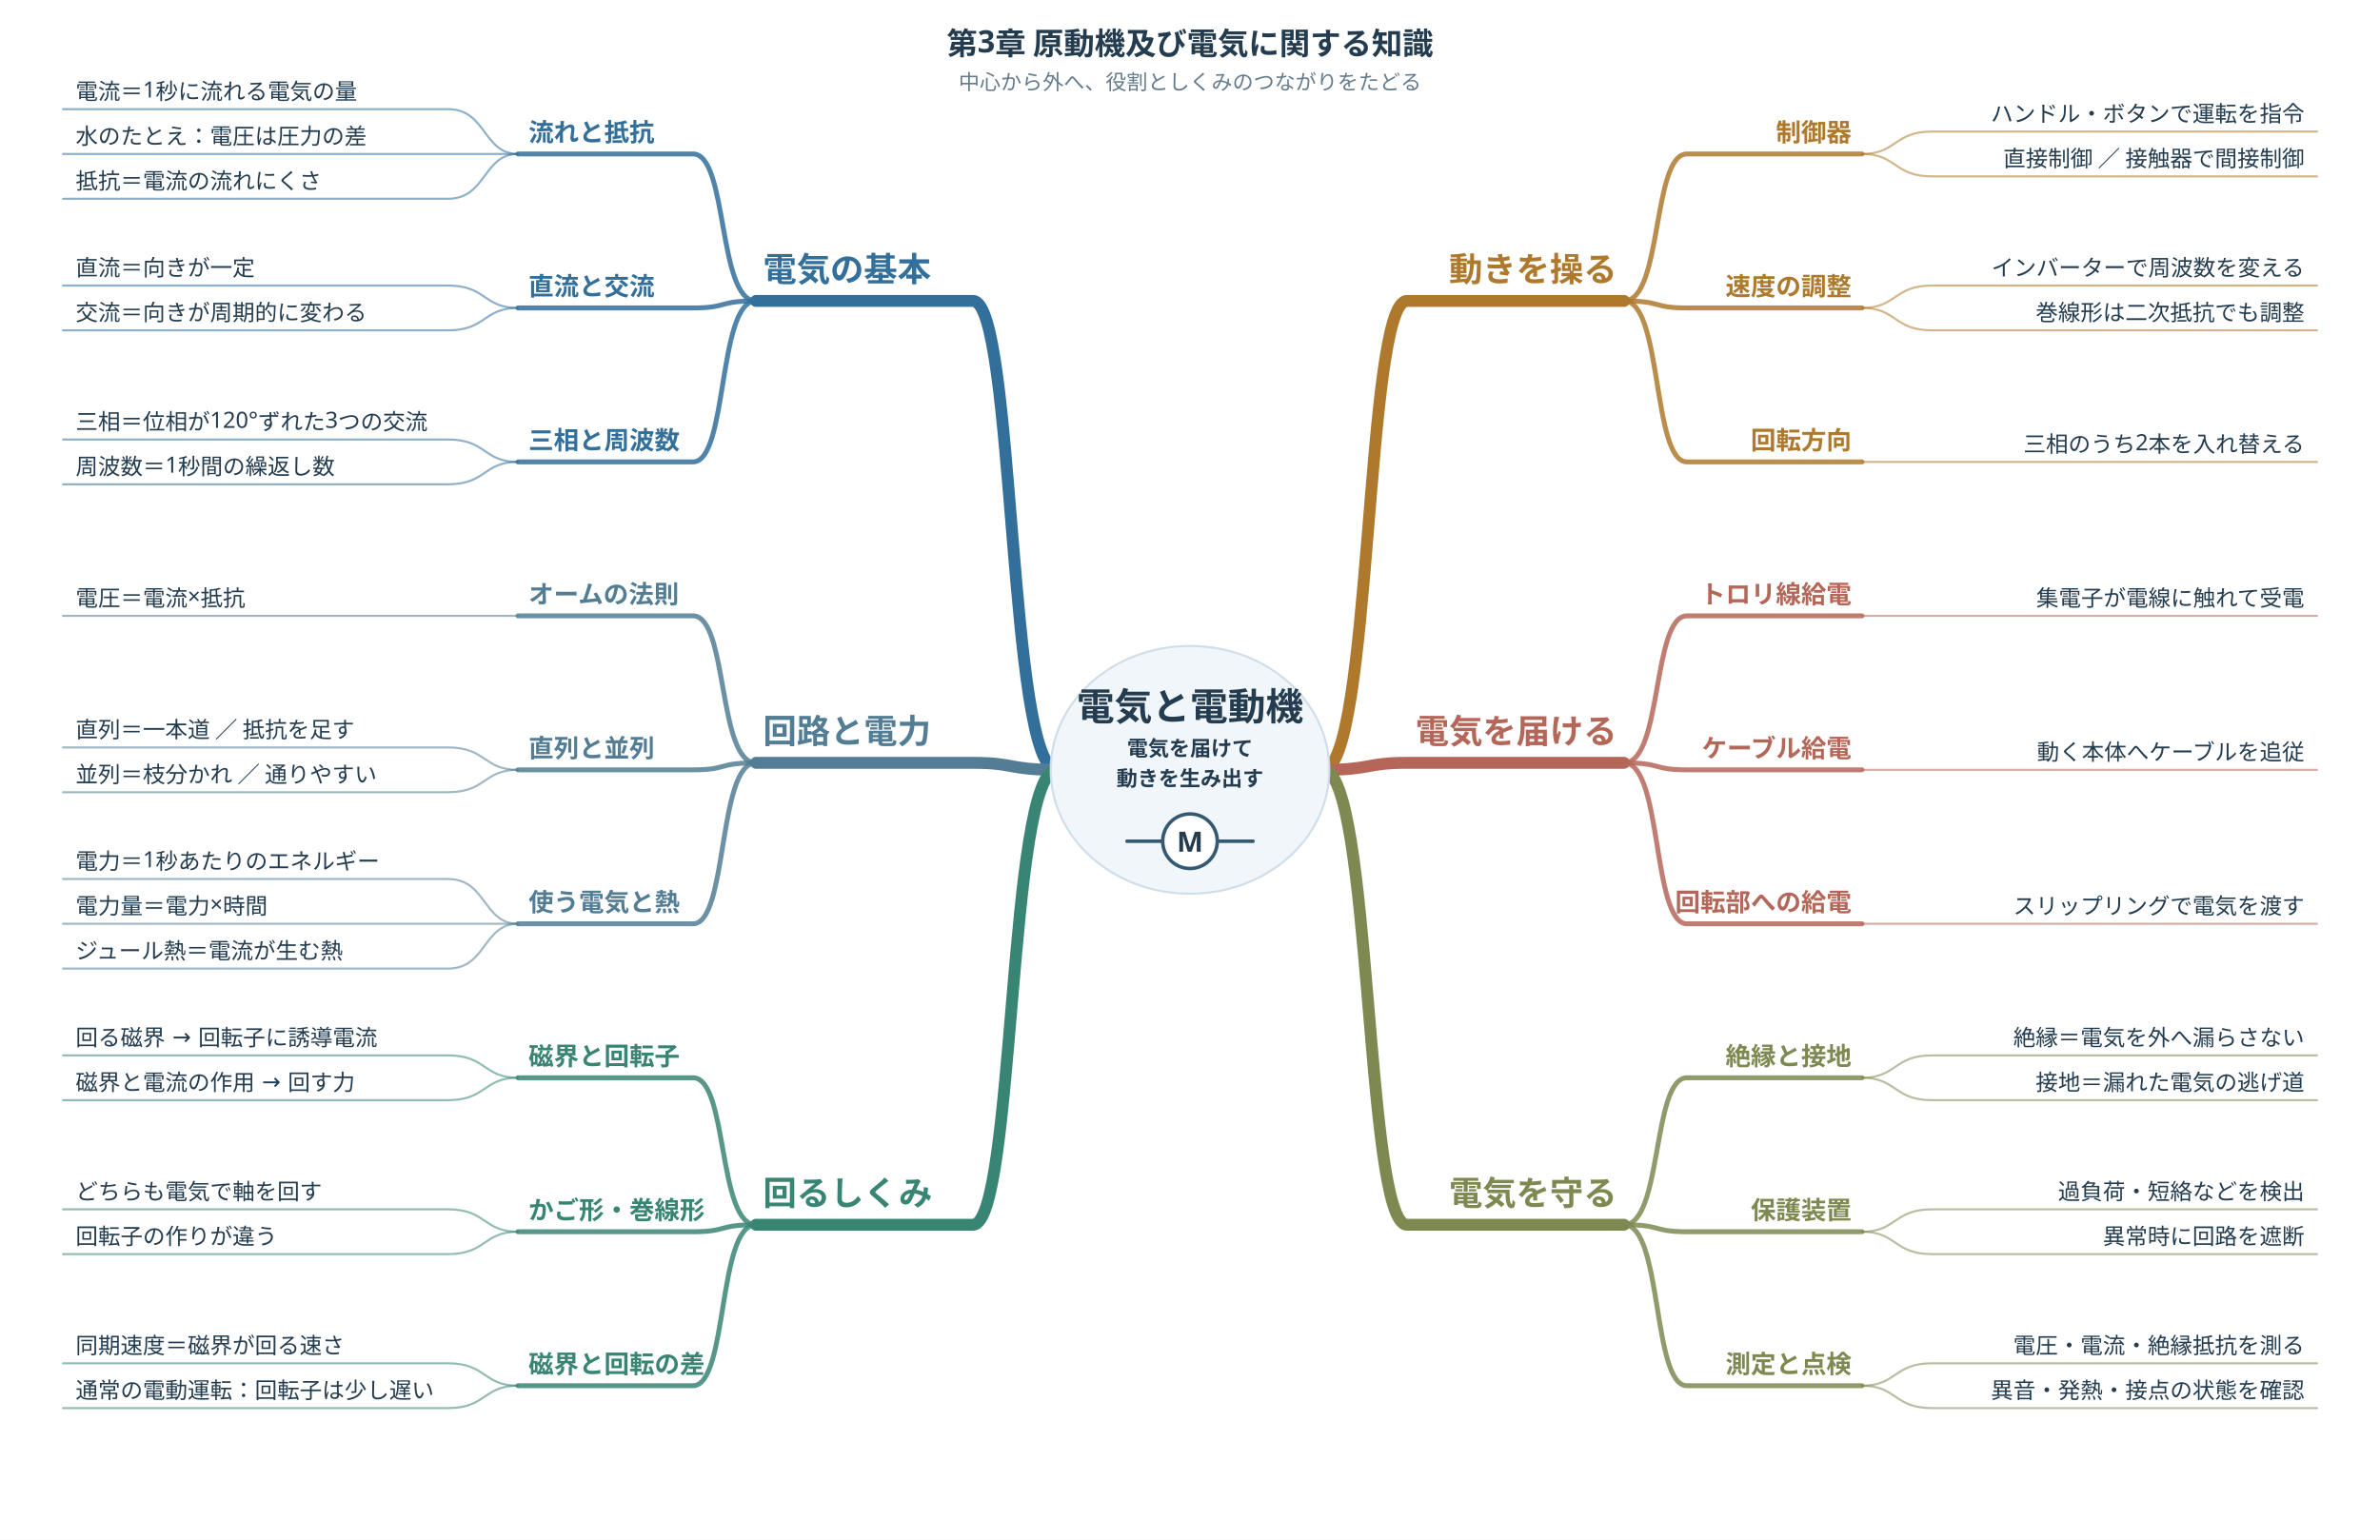
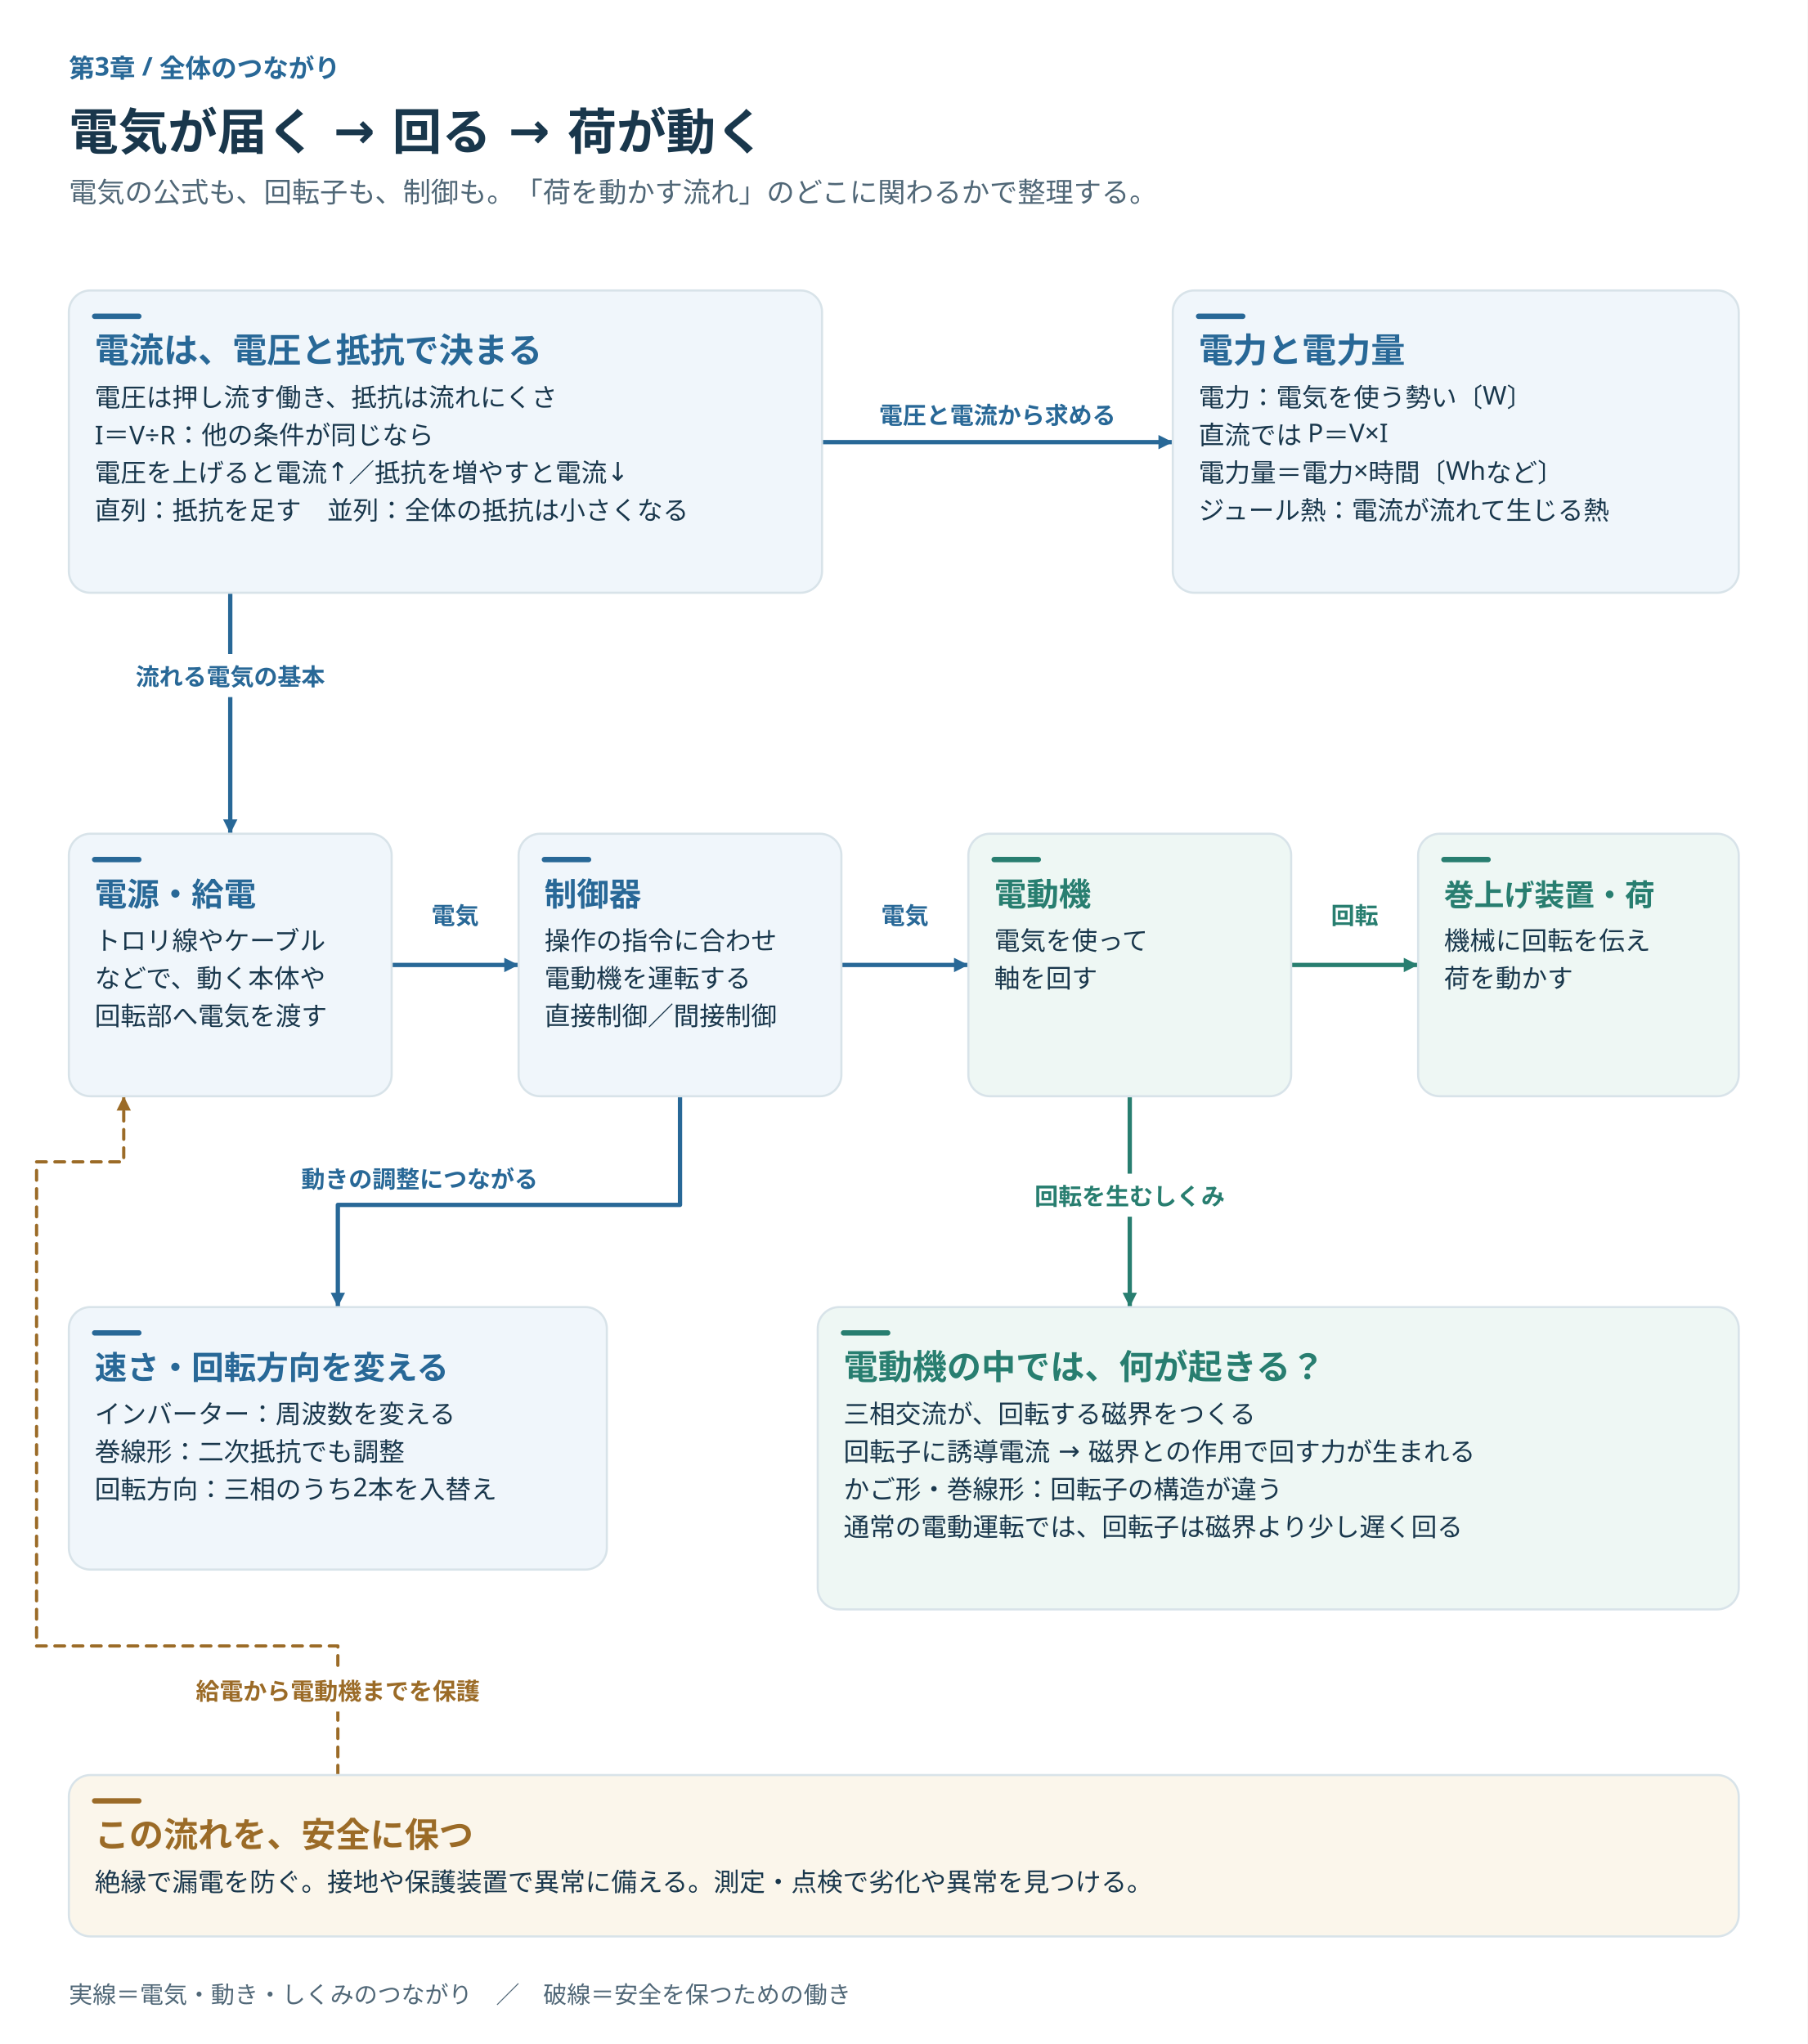
- <svg xmlns="http://www.w3.org/2000/svg" width="3400" height="2200" viewBox="0 0 3400 2200" role="img" aria-labelledby="title desc">
-   <rect width="3400" height="2200" fill="white" />
-   <g font-family="Meiryo, sans-serif" fill="#233C50" stroke-linecap="round" stroke-linejoin="round">
-     <text x="1700" y="78" text-anchor="middle" font-size="44" font-weight="700" fill="#233C50">第3章  原動機及び電気に関する知識</text>
-     <text x="1700" y="128" text-anchor="middle" font-size="30" font-weight="500" fill="#647B8C">中心から外へ、役割としくみのつながりをたどる</text>
-     <path d="M 1510 1100 C 1440 1100 1450 430 1390 430 L 1080 430" fill="none" stroke="#326F9B" stroke-width="17" opacity="1" />
-     <text x="1090" y="402" text-anchor="start" font-size="48" font-weight="700" fill="#326F9B">電気の基本</text>
-     <path d="M 1080 430 C 1025 430 1040 220 990 220 L 740 220" fill="none" stroke="#326F9B" stroke-width="7" opacity="0.85" />
-     <text x="755" y="202" text-anchor="start" font-size="36" font-weight="700" fill="#326F9B">流れと抵抗</text>
-     <path d="M 740 220 C 690 220 695 156.0 640 156.0 L 90 156.0" fill="none" stroke="#326F9B" stroke-width="3" opacity="0.55" />
-     <text x="108" y="142.0" text-anchor="start" font-size="32" font-weight="500" fill="#233C50">電流＝1秒に流れる電気の量</text>
-     <path d="M 740 220 C 690 220 695 220.0 640 220.0 L 90 220.0" fill="none" stroke="#326F9B" stroke-width="3" opacity="0.55" />
-     <text x="108" y="206.0" text-anchor="start" font-size="32" font-weight="500" fill="#233C50">水のたとえ：電圧は圧力の差</text>
-     <path d="M 740 220 C 690 220 695 284.0 640 284.0 L 90 284.0" fill="none" stroke="#326F9B" stroke-width="3" opacity="0.55" />
-     <text x="108" y="270.0" text-anchor="start" font-size="32" font-weight="500" fill="#233C50">抵抗＝電流の流れにくさ</text>
-     <path d="M 1080 430 C 1025 430 1040 440 990 440 L 740 440" fill="none" stroke="#326F9B" stroke-width="7" opacity="0.85" />
-     <text x="755" y="422" text-anchor="start" font-size="36" font-weight="700" fill="#326F9B">直流と交流</text>
-     <path d="M 740 440 C 690 440 695 408.0 640 408.0 L 90 408.0" fill="none" stroke="#326F9B" stroke-width="3" opacity="0.55" />
-     <text x="108" y="394.0" text-anchor="start" font-size="32" font-weight="500" fill="#233C50">直流＝向きが一定</text>
-     <path d="M 740 440 C 690 440 695 472.0 640 472.0 L 90 472.0" fill="none" stroke="#326F9B" stroke-width="3" opacity="0.55" />
-     <text x="108" y="458.0" text-anchor="start" font-size="32" font-weight="500" fill="#233C50">交流＝向きが周期的に変わる</text>
-     <path d="M 1080 430 C 1025 430 1040 660 990 660 L 740 660" fill="none" stroke="#326F9B" stroke-width="7" opacity="0.85" />
-     <text x="755" y="642" text-anchor="start" font-size="36" font-weight="700" fill="#326F9B">三相と周波数</text>
-     <path d="M 740 660 C 690 660 695 628.0 640 628.0 L 90 628.0" fill="none" stroke="#326F9B" stroke-width="3" opacity="0.55" />
-     <text x="108" y="614.0" text-anchor="start" font-size="32" font-weight="500" fill="#233C50">三相＝位相が120°ずれた3つの交流</text>
-     <path d="M 740 660 C 690 660 695 692.0 640 692.0 L 90 692.0" fill="none" stroke="#326F9B" stroke-width="3" opacity="0.55" />
-     <text x="108" y="678.0" text-anchor="start" font-size="32" font-weight="500" fill="#233C50">周波数＝1秒間の繰返し数</text>
-     <path d="M 1510 1100 C 1440 1100 1450 1090 1390 1090 L 1080 1090" fill="none" stroke="#527D94" stroke-width="17" opacity="1" />
-     <text x="1090" y="1062" text-anchor="start" font-size="48" font-weight="700" fill="#527D94">回路と電力</text>
-     <path d="M 1080 1090 C 1025 1090 1040 880 990 880 L 740 880" fill="none" stroke="#527D94" stroke-width="7" opacity="0.85" />
-     <text x="755" y="862" text-anchor="start" font-size="36" font-weight="700" fill="#527D94">オームの法則</text>
-     <path d="M 740 880 C 690 880 695 880.0 640 880.0 L 90 880.0" fill="none" stroke="#527D94" stroke-width="3" opacity="0.55" />
-     <text x="108" y="866.0" text-anchor="start" font-size="32" font-weight="500" fill="#233C50">電圧＝電流×抵抗</text>
-     <path d="M 1080 1090 C 1025 1090 1040 1100 990 1100 L 740 1100" fill="none" stroke="#527D94" stroke-width="7" opacity="0.85" />
-     <text x="755" y="1082" text-anchor="start" font-size="36" font-weight="700" fill="#527D94">直列と並列</text>
-     <path d="M 740 1100 C 690 1100 695 1068.0 640 1068.0 L 90 1068.0" fill="none" stroke="#527D94" stroke-width="3" opacity="0.55" />
-     <text x="108" y="1054.0" text-anchor="start" font-size="32" font-weight="500" fill="#233C50">直列＝一本道 ／ 抵抗を足す</text>
-     <path d="M 740 1100 C 690 1100 695 1132.0 640 1132.0 L 90 1132.0" fill="none" stroke="#527D94" stroke-width="3" opacity="0.55" />
-     <text x="108" y="1118.0" text-anchor="start" font-size="32" font-weight="500" fill="#233C50">並列＝枝分かれ ／ 通りやすい</text>
-     <path d="M 1080 1090 C 1025 1090 1040 1320 990 1320 L 740 1320" fill="none" stroke="#527D94" stroke-width="7" opacity="0.85" />
-     <text x="755" y="1302" text-anchor="start" font-size="36" font-weight="700" fill="#527D94">使う電気と熱</text>
-     <path d="M 740 1320 C 690 1320 695 1256.0 640 1256.0 L 90 1256.0" fill="none" stroke="#527D94" stroke-width="3" opacity="0.55" />
-     <text x="108" y="1242.0" text-anchor="start" font-size="32" font-weight="500" fill="#233C50">電力＝1秒あたりのエネルギー</text>
-     <path d="M 740 1320 C 690 1320 695 1320.0 640 1320.0 L 90 1320.0" fill="none" stroke="#527D94" stroke-width="3" opacity="0.55" />
-     <text x="108" y="1306.0" text-anchor="start" font-size="32" font-weight="500" fill="#233C50">電力量＝電力×時間</text>
-     <path d="M 740 1320 C 690 1320 695 1384.0 640 1384.0 L 90 1384.0" fill="none" stroke="#527D94" stroke-width="3" opacity="0.55" />
-     <text x="108" y="1370.0" text-anchor="start" font-size="32" font-weight="500" fill="#233C50">ジュール熱＝電流が生む熱</text>
-     <path d="M 1510 1100 C 1440 1100 1450 1750 1390 1750 L 1080 1750" fill="none" stroke="#398574" stroke-width="17" opacity="1" />
-     <text x="1090" y="1722" text-anchor="start" font-size="48" font-weight="700" fill="#398574">回るしくみ</text>
-     <path d="M 1080 1750 C 1025 1750 1040 1540 990 1540 L 740 1540" fill="none" stroke="#398574" stroke-width="7" opacity="0.85" />
-     <text x="755" y="1522" text-anchor="start" font-size="36" font-weight="700" fill="#398574">磁界と回転子</text>
-     <path d="M 740 1540 C 690 1540 695 1508.0 640 1508.0 L 90 1508.0" fill="none" stroke="#398574" stroke-width="3" opacity="0.55" />
-     <text x="108" y="1494.0" text-anchor="start" font-size="32" font-weight="500" fill="#233C50">回る磁界 → 回転子に誘導電流</text>
-     <path d="M 740 1540 C 690 1540 695 1572.0 640 1572.0 L 90 1572.0" fill="none" stroke="#398574" stroke-width="3" opacity="0.55" />
-     <text x="108" y="1558.0" text-anchor="start" font-size="32" font-weight="500" fill="#233C50">磁界と電流の作用 → 回す力</text>
-     <path d="M 1080 1750 C 1025 1750 1040 1760 990 1760 L 740 1760" fill="none" stroke="#398574" stroke-width="7" opacity="0.85" />
-     <text x="755" y="1742" text-anchor="start" font-size="36" font-weight="700" fill="#398574">かご形・巻線形</text>
-     <path d="M 740 1760 C 690 1760 695 1728.0 640 1728.0 L 90 1728.0" fill="none" stroke="#398574" stroke-width="3" opacity="0.55" />
-     <text x="108" y="1714.0" text-anchor="start" font-size="32" font-weight="500" fill="#233C50">どちらも電気で軸を回す</text>
-     <path d="M 740 1760 C 690 1760 695 1792.0 640 1792.0 L 90 1792.0" fill="none" stroke="#398574" stroke-width="3" opacity="0.55" />
-     <text x="108" y="1778.0" text-anchor="start" font-size="32" font-weight="500" fill="#233C50">回転子の作りが違う</text>
-     <path d="M 1080 1750 C 1025 1750 1040 1980 990 1980 L 740 1980" fill="none" stroke="#398574" stroke-width="7" opacity="0.85" />
-     <text x="755" y="1962" text-anchor="start" font-size="36" font-weight="700" fill="#398574">磁界と回転の差</text>
-     <path d="M 740 1980 C 690 1980 695 1948.0 640 1948.0 L 90 1948.0" fill="none" stroke="#398574" stroke-width="3" opacity="0.55" />
-     <text x="108" y="1934.0" text-anchor="start" font-size="32" font-weight="500" fill="#233C50">同期速度＝磁界が回る速さ</text>
-     <path d="M 740 1980 C 690 1980 695 2012.0 640 2012.0 L 90 2012.0" fill="none" stroke="#398574" stroke-width="3" opacity="0.55" />
-     <text x="108" y="1998.0" text-anchor="start" font-size="32" font-weight="500" fill="#233C50">通常の電動運転：回転子は少し遅い</text>
-     <path d="M 1890 1100 C 1960 1100 1950 430 2010 430 L 2320 430" fill="none" stroke="#AF792D" stroke-width="17" opacity="1" />
-     <text x="2310" y="402" text-anchor="end" font-size="48" font-weight="700" fill="#AF792D">動きを操る</text>
-     <path d="M 2320 430 C 2375 430 2360 220 2410 220 L 2660 220" fill="none" stroke="#AF792D" stroke-width="7" opacity="0.85" />
-     <text x="2645" y="202" text-anchor="end" font-size="36" font-weight="700" fill="#AF792D">制御器</text>
-     <path d="M 2660 220 C 2710 220 2705 188.0 2760 188.0 L 3310 188.0" fill="none" stroke="#AF792D" stroke-width="3" opacity="0.55" />
-     <text x="3292" y="174.0" text-anchor="end" font-size="32" font-weight="500" fill="#233C50">ハンドル・ボタンで運転を指令</text>
-     <path d="M 2660 220 C 2710 220 2705 252.0 2760 252.0 L 3310 252.0" fill="none" stroke="#AF792D" stroke-width="3" opacity="0.55" />
-     <text x="3292" y="238.0" text-anchor="end" font-size="32" font-weight="500" fill="#233C50">直接制御 ／ 接触器で間接制御</text>
-     <path d="M 2320 430 C 2375 430 2360 440 2410 440 L 2660 440" fill="none" stroke="#AF792D" stroke-width="7" opacity="0.85" />
-     <text x="2645" y="422" text-anchor="end" font-size="36" font-weight="700" fill="#AF792D">速度の調整</text>
-     <path d="M 2660 440 C 2710 440 2705 408.0 2760 408.0 L 3310 408.0" fill="none" stroke="#AF792D" stroke-width="3" opacity="0.55" />
-     <text x="3292" y="394.0" text-anchor="end" font-size="32" font-weight="500" fill="#233C50">インバーターで周波数を変える</text>
-     <path d="M 2660 440 C 2710 440 2705 472.0 2760 472.0 L 3310 472.0" fill="none" stroke="#AF792D" stroke-width="3" opacity="0.55" />
-     <text x="3292" y="458.0" text-anchor="end" font-size="32" font-weight="500" fill="#233C50">巻線形は二次抵抗でも調整</text>
-     <path d="M 2320 430 C 2375 430 2360 660 2410 660 L 2660 660" fill="none" stroke="#AF792D" stroke-width="7" opacity="0.85" />
-     <text x="2645" y="642" text-anchor="end" font-size="36" font-weight="700" fill="#AF792D">回転方向</text>
-     <path d="M 2660 660 C 2710 660 2705 660.0 2760 660.0 L 3310 660.0" fill="none" stroke="#AF792D" stroke-width="3" opacity="0.55" />
-     <text x="3292" y="646.0" text-anchor="end" font-size="32" font-weight="500" fill="#233C50">三相のうち2本を入れ替える</text>
-     <path d="M 1890 1100 C 1960 1100 1950 1090 2010 1090 L 2320 1090" fill="none" stroke="#B46758" stroke-width="17" opacity="1" />
-     <text x="2310" y="1062" text-anchor="end" font-size="48" font-weight="700" fill="#B46758">電気を届ける</text>
-     <path d="M 2320 1090 C 2375 1090 2360 880 2410 880 L 2660 880" fill="none" stroke="#B46758" stroke-width="7" opacity="0.85" />
-     <text x="2645" y="862" text-anchor="end" font-size="36" font-weight="700" fill="#B46758">トロリ線給電</text>
-     <path d="M 2660 880 C 2710 880 2705 880.0 2760 880.0 L 3310 880.0" fill="none" stroke="#B46758" stroke-width="3" opacity="0.55" />
-     <text x="3292" y="866.0" text-anchor="end" font-size="32" font-weight="500" fill="#233C50">集電子が電線に触れて受電</text>
-     <path d="M 2320 1090 C 2375 1090 2360 1100 2410 1100 L 2660 1100" fill="none" stroke="#B46758" stroke-width="7" opacity="0.85" />
-     <text x="2645" y="1082" text-anchor="end" font-size="36" font-weight="700" fill="#B46758">ケーブル給電</text>
-     <path d="M 2660 1100 C 2710 1100 2705 1100.0 2760 1100.0 L 3310 1100.0" fill="none" stroke="#B46758" stroke-width="3" opacity="0.55" />
-     <text x="3292" y="1086.0" text-anchor="end" font-size="32" font-weight="500" fill="#233C50">動く本体へケーブルを追従</text>
-     <path d="M 2320 1090 C 2375 1090 2360 1320 2410 1320 L 2660 1320" fill="none" stroke="#B46758" stroke-width="7" opacity="0.85" />
-     <text x="2645" y="1302" text-anchor="end" font-size="36" font-weight="700" fill="#B46758">回転部への給電</text>
-     <path d="M 2660 1320 C 2710 1320 2705 1320.0 2760 1320.0 L 3310 1320.0" fill="none" stroke="#B46758" stroke-width="3" opacity="0.55" />
-     <text x="3292" y="1306.0" text-anchor="end" font-size="32" font-weight="500" fill="#233C50">スリップリングで電気を渡す</text>
-     <path d="M 1890 1100 C 1960 1100 1950 1750 2010 1750 L 2320 1750" fill="none" stroke="#7D8951" stroke-width="17" opacity="1" />
-     <text x="2310" y="1722" text-anchor="end" font-size="48" font-weight="700" fill="#7D8951">電気を守る</text>
-     <path d="M 2320 1750 C 2375 1750 2360 1540 2410 1540 L 2660 1540" fill="none" stroke="#7D8951" stroke-width="7" opacity="0.85" />
-     <text x="2645" y="1522" text-anchor="end" font-size="36" font-weight="700" fill="#7D8951">絶縁と接地</text>
-     <path d="M 2660 1540 C 2710 1540 2705 1508.0 2760 1508.0 L 3310 1508.0" fill="none" stroke="#7D8951" stroke-width="3" opacity="0.55" />
-     <text x="3292" y="1494.0" text-anchor="end" font-size="32" font-weight="500" fill="#233C50">絶縁＝電気を外へ漏らさない</text>
-     <path d="M 2660 1540 C 2710 1540 2705 1572.0 2760 1572.0 L 3310 1572.0" fill="none" stroke="#7D8951" stroke-width="3" opacity="0.55" />
-     <text x="3292" y="1558.0" text-anchor="end" font-size="32" font-weight="500" fill="#233C50">接地＝漏れた電気の逃げ道</text>
-     <path d="M 2320 1750 C 2375 1750 2360 1760 2410 1760 L 2660 1760" fill="none" stroke="#7D8951" stroke-width="7" opacity="0.85" />
-     <text x="2645" y="1742" text-anchor="end" font-size="36" font-weight="700" fill="#7D8951">保護装置</text>
-     <path d="M 2660 1760 C 2710 1760 2705 1728.0 2760 1728.0 L 3310 1728.0" fill="none" stroke="#7D8951" stroke-width="3" opacity="0.55" />
-     <text x="3292" y="1714.0" text-anchor="end" font-size="32" font-weight="500" fill="#233C50">過負荷・短絡などを検出</text>
-     <path d="M 2660 1760 C 2710 1760 2705 1792.0 2760 1792.0 L 3310 1792.0" fill="none" stroke="#7D8951" stroke-width="3" opacity="0.55" />
-     <text x="3292" y="1778.0" text-anchor="end" font-size="32" font-weight="500" fill="#233C50">異常時に回路を遮断</text>
-     <path d="M 2320 1750 C 2375 1750 2360 1980 2410 1980 L 2660 1980" fill="none" stroke="#7D8951" stroke-width="7" opacity="0.85" />
-     <text x="2645" y="1962" text-anchor="end" font-size="36" font-weight="700" fill="#7D8951">測定と点検</text>
-     <path d="M 2660 1980 C 2710 1980 2705 1948.0 2760 1948.0 L 3310 1948.0" fill="none" stroke="#7D8951" stroke-width="3" opacity="0.55" />
-     <text x="3292" y="1934.0" text-anchor="end" font-size="32" font-weight="500" fill="#233C50">電圧・電流・絶縁抵抗を測る</text>
-     <path d="M 2660 1980 C 2710 1980 2705 2012.0 2760 2012.0 L 3310 2012.0" fill="none" stroke="#7D8951" stroke-width="3" opacity="0.55" />
-     <text x="3292" y="1998.0" text-anchor="end" font-size="32" font-weight="500" fill="#233C50">異音・発熱・接点の状態を確認</text>
-     <ellipse cx="1700" cy="1100" rx="199" ry="177" fill="#F1F6FA" stroke="#D0DEE9" stroke-width="3" />
-     <text x="1700" y="1029" text-anchor="middle" font-size="54" font-weight="700" fill="#233C50">電気と電動機</text>
-     <text x="1700" y="1080" text-anchor="middle" font-size="30" font-weight="600" fill="#233C50">電気を届けて</text>
-     <text x="1700" y="1123" text-anchor="middle" font-size="30" font-weight="600" fill="#233C50">動きを生み出す</text>
-     <path d="M1610 1202H1660 M1740 1202H1790" fill="none" stroke="#355972" stroke-width="5" opacity="1" />
-     <circle cx="1700" cy="1202" r="39" fill="white" stroke="#355972" stroke-width="5" />
-     <text x="1700" y="1217" text-anchor="middle" font-size="40" font-weight="700" fill="#233C50">M</text>
+ <svg xmlns="http://www.w3.org/2000/svg" width="1680" height="1900" viewBox="0 0 1680 1900" role="img" aria-labelledby="title desc">
+   <defs>
+     <marker id="blue" viewBox="0 0 12 12" refX="11" refY="6" markerWidth="16" markerHeight="16" orient="auto-start-reverse" markerUnits="userSpaceOnUse">
+       <path d="M1 1L11 6L1 11Z" fill="#286897" />
+     </marker>
+     <marker id="teal" viewBox="0 0 12 12" refX="11" refY="6" markerWidth="16" markerHeight="16" orient="auto-start-reverse" markerUnits="userSpaceOnUse">
+       <path d="M1 1L11 6L1 11Z" fill="#287E70" />
+     </marker>
+     <marker id="gold" viewBox="0 0 12 12" refX="11" refY="6" markerWidth="16" markerHeight="16" orient="auto-start-reverse" markerUnits="userSpaceOnUse">
+       <path d="M1 1L11 6L1 11Z" fill="#9B6B27" />
+     </marker>
+   </defs>
+   <rect width="1680" height="1900" fill="white" />
+   <g font-family="'Hiragino Sans', Meiryo, sans-serif" stroke-linecap="round" stroke-linejoin="round">
+     <path d="M764,411 L1090,411" fill="none" stroke="#286897" stroke-width="4" marker-end="url(#blue)" />
+     <rect x="807.0" y="366" width="240.0" height="38" rx="8" fill="white" stroke="white" stroke-width="2" />
+     <text x="927" y="394" text-anchor="middle" font-size="22" font-weight="700" fill="#286897">電圧と電流から求める</text>
+     <path d="M214,551 L214,775" fill="none" stroke="#286897" stroke-width="4" marker-end="url(#blue)" />
+     <rect x="116.0" y="609" width="196.0" height="38" rx="8" fill="white" stroke="white" stroke-width="2" />
+     <text x="214" y="637" text-anchor="middle" font-size="22" font-weight="700" fill="#286897">流れる電気の基本</text>
+     <path d="M364,897 L482,897" fill="none" stroke="#286897" stroke-width="4" marker-end="url(#blue)" />
+     <rect x="391.0" y="831" width="64.0" height="38" rx="8" fill="white" stroke="white" stroke-width="2" />
+     <text x="423" y="859" text-anchor="middle" font-size="22" font-weight="700" fill="#286897">電気</text>
+     <path d="M782,897 L900,897" fill="none" stroke="#286897" stroke-width="4" marker-end="url(#blue)" />
+     <rect x="809.0" y="831" width="64.0" height="38" rx="8" fill="white" stroke="white" stroke-width="2" />
+     <text x="841" y="859" text-anchor="middle" font-size="22" font-weight="700" fill="#286897">電気</text>
+     <path d="M1200,897 L1318,897" fill="none" stroke="#287E70" stroke-width="4" marker-end="url(#teal)" />
+     <rect x="1227.0" y="831" width="64.0" height="38" rx="8" fill="white" stroke="white" stroke-width="2" />
+     <text x="1259" y="859" text-anchor="middle" font-size="22" font-weight="700" fill="#287E70">回転</text>
+     <path d="M632,1019 L632,1120 L314,1120 L314,1215" fill="none" stroke="#286897" stroke-width="4" marker-end="url(#blue)" />
+     <rect x="270.0" y="1076" width="240.0" height="38" rx="8" fill="white" stroke="white" stroke-width="2" />
+     <text x="390" y="1104" text-anchor="middle" font-size="22" font-weight="700" fill="#286897">動きの調整につながる</text>
+     <path d="M1050,1019 L1050,1215" fill="none" stroke="#287E70" stroke-width="4" marker-end="url(#teal)" />
+     <rect x="952.0" y="1092" width="196.0" height="38" rx="8" fill="white" stroke="white" stroke-width="2" />
+     <text x="1050" y="1120" text-anchor="middle" font-size="22" font-weight="700" fill="#287E70">回転を生むしくみ</text>
+     <path d="M314,1650 L314,1530 L34,1530 L34,1080 L115,1080 L115,1019" fill="none" stroke="#9B6B27" stroke-width="3" stroke-dasharray="9 8" marker-end="url(#gold)" />
+     <rect x="172.0" y="1552" width="284.0" height="38" rx="8" fill="white" stroke="white" stroke-width="2" />
+     <text x="314" y="1580" text-anchor="middle" font-size="22" font-weight="700" fill="#9B6B27">給電から電動機までを保護</text>
+     <text x="64" y="72" text-anchor="start" font-size="24" font-weight="700" fill="#286897">第3章  /  全体のつながり</text>
+     <text x="64" y="139" text-anchor="start" font-size="46" font-weight="700" fill="#19374C">電気が届く → 回る → 荷が動く</text>
+     <text x="64" y="188" text-anchor="start" font-size="26" font-weight="400" fill="#506777">電気の公式も、回転子も、制御も。「荷を動かす流れ」のどこに関わるかで整理する。</text>
+     <text x="64" y="1862" text-anchor="start" font-size="22" font-weight="400" fill="#506777">実線＝電気・動き・しくみのつながり　／　破線＝安全を保つための働き</text>
+     <rect x="64" y="270" width="700" height="281" rx="20" fill="#F0F6FB" stroke="#D8E3E9" stroke-width="2" />
+     <path d="M88 294H129" stroke="#286897" stroke-width="5" />
+     <text x="88" y="337" text-anchor="start" font-size="32" font-weight="700" fill="#286897">電流は、電圧と抵抗で決まる</text>
+     <text x="88" y="378" text-anchor="start" font-size="24" font-weight="400" fill="#19374C">電圧は押し流す働き、抵抗は流れにくさ</text>
+     <text x="88" y="413" text-anchor="start" font-size="24" font-weight="400" fill="#19374C">I＝V÷R：他の条件が同じなら</text>
+     <text x="88" y="448" text-anchor="start" font-size="24" font-weight="400" fill="#19374C">電圧を上げると電流↑／抵抗を増やすと電流↓</text>
+     <text x="88" y="483" text-anchor="start" font-size="24" font-weight="400" fill="#19374C">直列：抵抗を足す　並列：全体の抵抗は小さくなる</text>
+     <rect x="1090" y="270" width="526" height="281" rx="20" fill="#F0F6FB" stroke="#D8E3E9" stroke-width="2" />
+     <path d="M1114 294H1155" stroke="#286897" stroke-width="5" />
+     <text x="1114" y="337" text-anchor="start" font-size="32" font-weight="700" fill="#286897">電力と電力量</text>
+     <text x="1114" y="378" text-anchor="start" font-size="24" font-weight="400" fill="#19374C">電力：電気を使う勢い〔W〕</text>
+     <text x="1114" y="413" text-anchor="start" font-size="24" font-weight="400" fill="#19374C">直流では P＝V×I</text>
+     <text x="1114" y="448" text-anchor="start" font-size="24" font-weight="400" fill="#19374C">電力量＝電力×時間〔Whなど〕</text>
+     <text x="1114" y="483" text-anchor="start" font-size="24" font-weight="400" fill="#19374C">ジュール熱：電流が流れて生じる熱</text>
+     <rect x="64" y="775" width="300" height="244" rx="20" fill="#F0F6FB" stroke="#D8E3E9" stroke-width="2" />
+     <path d="M88 799H129" stroke="#286897" stroke-width="5" />
+     <text x="88" y="842" text-anchor="start" font-size="30" font-weight="700" fill="#286897">電源・給電</text>
+     <text x="88" y="883" text-anchor="start" font-size="24" font-weight="400" fill="#19374C">トロリ線やケーブル</text>
+     <text x="88" y="918" text-anchor="start" font-size="24" font-weight="400" fill="#19374C">などで、動く本体や</text>
+     <text x="88" y="953" text-anchor="start" font-size="24" font-weight="400" fill="#19374C">回転部へ電気を渡す</text>
+     <rect x="482" y="775" width="300" height="244" rx="20" fill="#F0F6FB" stroke="#D8E3E9" stroke-width="2" />
+     <path d="M506 799H547" stroke="#286897" stroke-width="5" />
+     <text x="506" y="842" text-anchor="start" font-size="30" font-weight="700" fill="#286897">制御器</text>
+     <text x="506" y="883" text-anchor="start" font-size="24" font-weight="400" fill="#19374C">操作の指令に合わせ</text>
+     <text x="506" y="918" text-anchor="start" font-size="24" font-weight="400" fill="#19374C">電動機を運転する</text>
+     <text x="506" y="953" text-anchor="start" font-size="24" font-weight="400" fill="#19374C">直接制御／間接制御</text>
+     <rect x="900" y="775" width="300" height="244" rx="20" fill="#EEF7F4" stroke="#D8E3E9" stroke-width="2" />
+     <path d="M924 799H965" stroke="#287E70" stroke-width="5" />
+     <text x="924" y="842" text-anchor="start" font-size="30" font-weight="700" fill="#287E70">電動機</text>
+     <text x="924" y="883" text-anchor="start" font-size="24" font-weight="400" fill="#19374C">電気を使って</text>
+     <text x="924" y="918" text-anchor="start" font-size="24" font-weight="400" fill="#19374C">軸を回す</text>
+     <rect x="1318" y="775" width="298" height="244" rx="20" fill="#EEF7F4" stroke="#D8E3E9" stroke-width="2" />
+     <path d="M1342 799H1383" stroke="#287E70" stroke-width="5" />
+     <text x="1342" y="842" text-anchor="start" font-size="28" font-weight="700" fill="#287E70">巻上げ装置・荷</text>
+     <text x="1342" y="883" text-anchor="start" font-size="24" font-weight="400" fill="#19374C">機械に回転を伝え</text>
+     <text x="1342" y="918" text-anchor="start" font-size="24" font-weight="400" fill="#19374C">荷を動かす</text>
+     <rect x="64" y="1215" width="500" height="244" rx="20" fill="#F0F6FB" stroke="#D8E3E9" stroke-width="2" />
+     <path d="M88 1239H129" stroke="#286897" stroke-width="5" />
+     <text x="88" y="1282" text-anchor="start" font-size="30" font-weight="700" fill="#286897">速さ・回転方向を変える</text>
+     <text x="88" y="1323" text-anchor="start" font-size="24" font-weight="400" fill="#19374C">インバーター：周波数を変える</text>
+     <text x="88" y="1358" text-anchor="start" font-size="24" font-weight="400" fill="#19374C">巻線形：二次抵抗でも調整</text>
+     <text x="88" y="1393" text-anchor="start" font-size="24" font-weight="400" fill="#19374C">回転方向：三相のうち2本を入替え</text>
+     <rect x="760" y="1215" width="856" height="281" rx="20" fill="#EEF7F4" stroke="#D8E3E9" stroke-width="2" />
+     <path d="M784 1239H825" stroke="#287E70" stroke-width="5" />
+     <text x="784" y="1282" text-anchor="start" font-size="32" font-weight="700" fill="#287E70">電動機の中では、何が起きる？</text>
+     <text x="784" y="1323" text-anchor="start" font-size="24" font-weight="400" fill="#19374C">三相交流が、回転する磁界をつくる</text>
+     <text x="784" y="1358" text-anchor="start" font-size="24" font-weight="400" fill="#19374C">回転子に誘導電流 → 磁界との作用で回す力が生まれる</text>
+     <text x="784" y="1393" text-anchor="start" font-size="24" font-weight="400" fill="#19374C">かご形・巻線形：回転子の構造が違う</text>
+     <text x="784" y="1428" text-anchor="start" font-size="24" font-weight="400" fill="#19374C">通常の電動運転では、回転子は磁界より少し遅く回る</text>
+     <rect x="64" y="1650" width="1552" height="150" rx="20" fill="#FBF6EB" stroke="#D8E3E9" stroke-width="2" />
+     <path d="M88 1674H129" stroke="#9B6B27" stroke-width="5" />
+     <text x="88" y="1717" text-anchor="start" font-size="32" font-weight="700" fill="#9B6B27">この流れを、安全に保つ</text>
+     <text x="88" y="1758" text-anchor="start" font-size="24" font-weight="400" fill="#19374C">絶縁で漏電を防ぐ。接地や保護装置で異常に備える。測定・点検で劣化や異常を見つける。</text>
  </g>
</svg>
